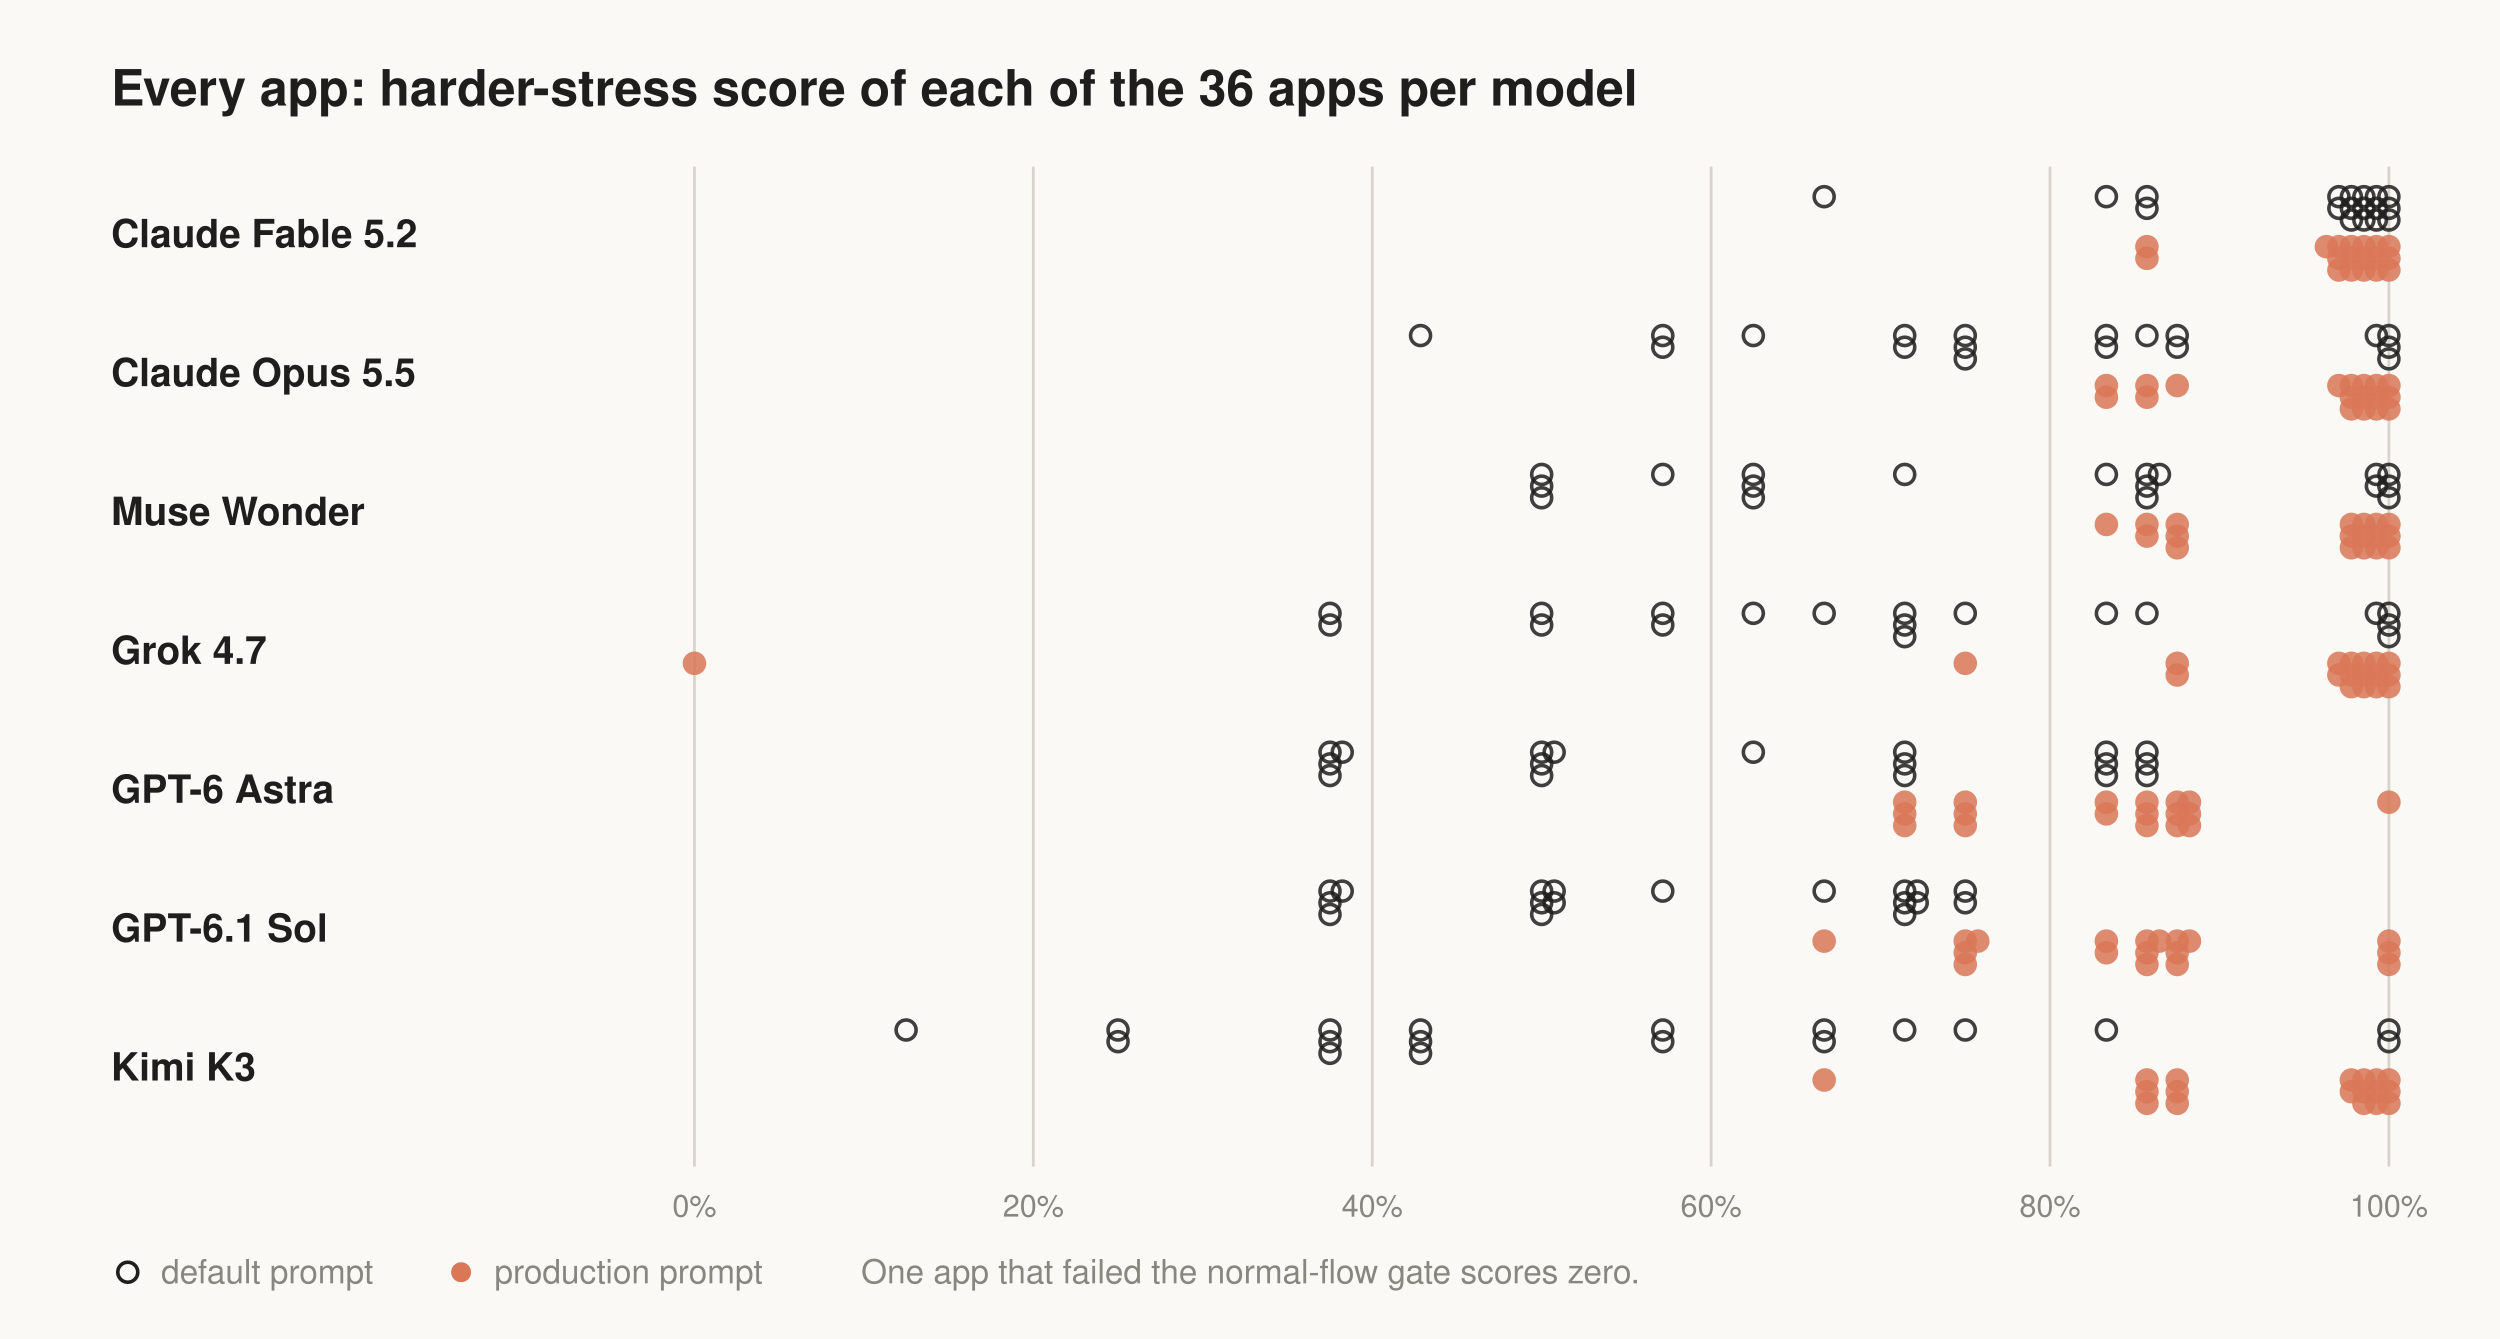
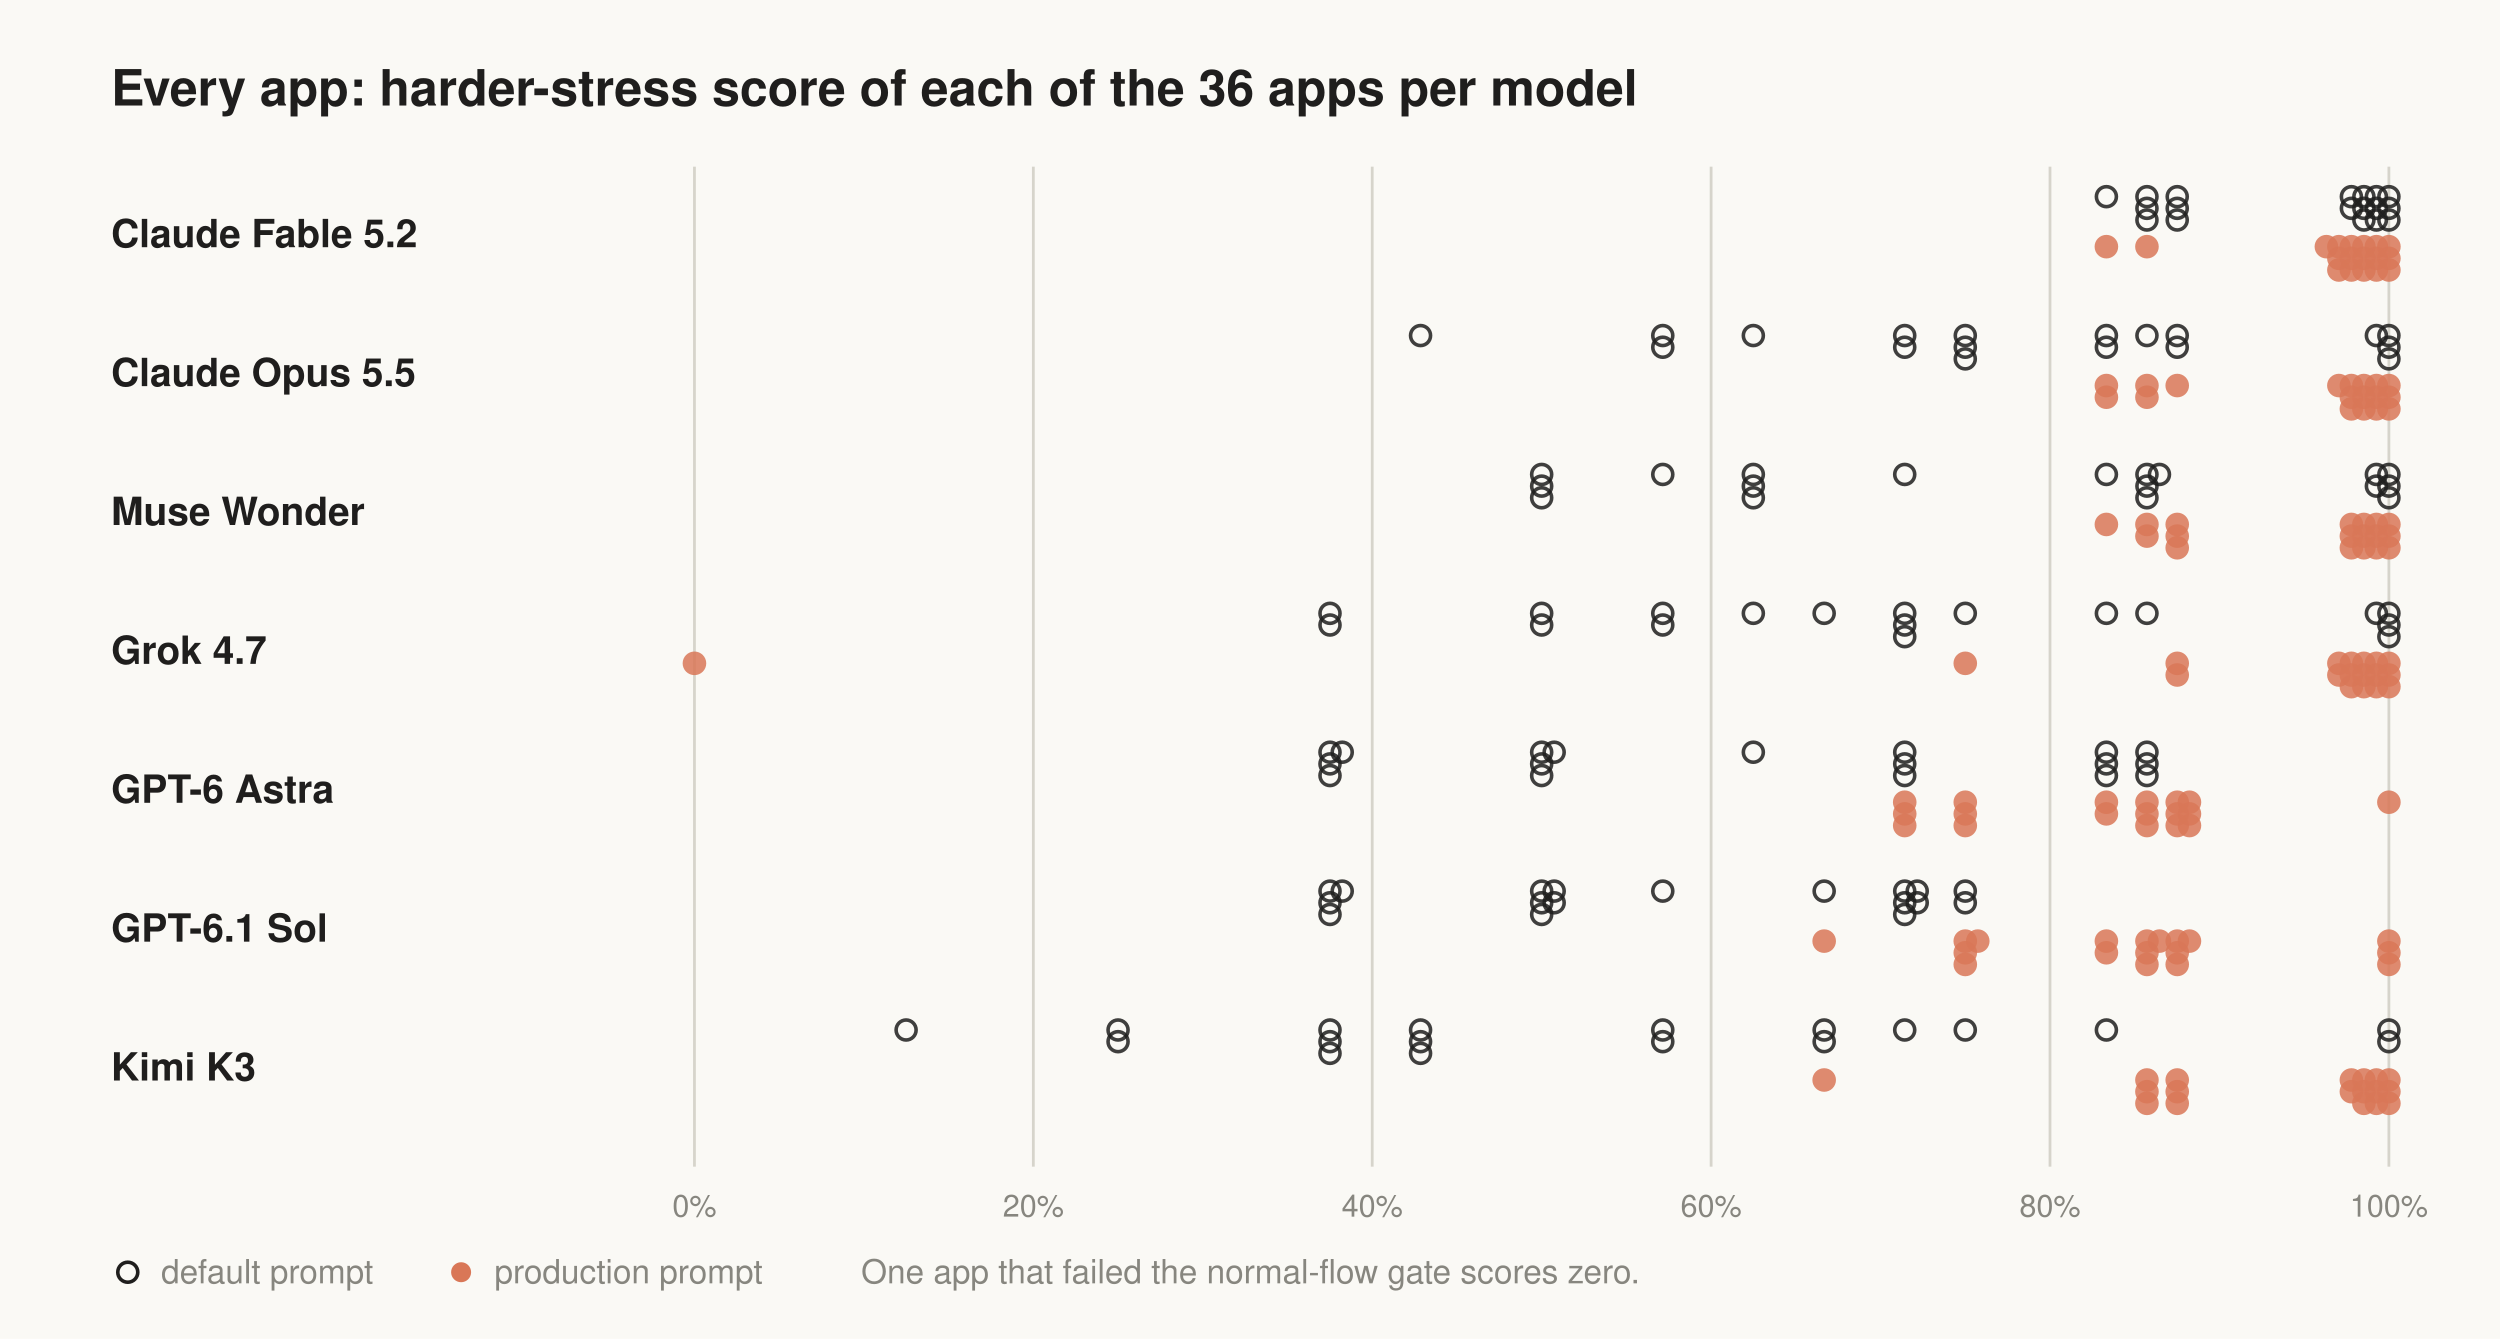
<svg xmlns="http://www.w3.org/2000/svg" viewBox="0 0 900 482" width="900" height="482">
  <rect width="900" height="482" fill="#faf9f5" />
  <defs>
    <marker id="a" viewBox="0 0 10 10" refX="9" refY="5" markerWidth="7" markerHeight="7" orient="auto">
      <path d="M0,0 L10,5 L0,10 z" fill="#1f1e1d" />
    </marker>
    <marker id="am" viewBox="0 0 10 10" refX="9" refY="5" markerWidth="7" markerHeight="7" orient="auto">
      <path d="M0,0 L10,5 L0,10 z" fill="#87867f" />
    </marker>
  </defs>
  <text x="40" y="38" font-size="18" fill="#1f1e1d" text-anchor="start" font-weight="600" font-family="ui-sans-serif,-apple-system,Helvetica,Arial,sans-serif">Every app: harder-stress score of each of the 36 apps per model</text>
  <line x1="250.0" y1="60" x2="250.0" y2="420" stroke="#d6d4cb" />
  <text x="250.0" y="438" font-size="11" fill="#87867f" text-anchor="middle" font-weight="400" font-family="ui-sans-serif,-apple-system,Helvetica,Arial,sans-serif">0%</text>
  <line x1="372.0" y1="60" x2="372.0" y2="420" stroke="#d6d4cb" />
  <text x="372.0" y="438" font-size="11" fill="#87867f" text-anchor="middle" font-weight="400" font-family="ui-sans-serif,-apple-system,Helvetica,Arial,sans-serif">20%</text>
  <line x1="494.0" y1="60" x2="494.0" y2="420" stroke="#d6d4cb" />
  <text x="494.0" y="438" font-size="11" fill="#87867f" text-anchor="middle" font-weight="400" font-family="ui-sans-serif,-apple-system,Helvetica,Arial,sans-serif">40%</text>
  <line x1="616.0" y1="60" x2="616.0" y2="420" stroke="#d6d4cb" />
  <text x="616.0" y="438" font-size="11" fill="#87867f" text-anchor="middle" font-weight="400" font-family="ui-sans-serif,-apple-system,Helvetica,Arial,sans-serif">60%</text>
  <line x1="738.0" y1="60" x2="738.0" y2="420" stroke="#d6d4cb" />
  <text x="738.0" y="438" font-size="11" fill="#87867f" text-anchor="middle" font-weight="400" font-family="ui-sans-serif,-apple-system,Helvetica,Arial,sans-serif">80%</text>
  <line x1="860.0" y1="60" x2="860.0" y2="420" stroke="#d6d4cb" />
  <text x="860.0" y="438" font-size="11" fill="#87867f" text-anchor="middle" font-weight="400" font-family="ui-sans-serif,-apple-system,Helvetica,Arial,sans-serif">100%</text>
  <text x="40" y="89" font-size="14" fill="#1f1e1d" text-anchor="start" font-weight="600" font-family="ui-sans-serif,-apple-system,Helvetica,Arial,sans-serif">Claude Fable 5.2</text>
-   <circle cx="656.7" cy="70.8" r="3.6" fill="none" stroke="#1f1e1d" stroke-width="1.3" opacity=".85" />
  <circle cx="758.3" cy="70.8" r="3.6" fill="none" stroke="#1f1e1d" stroke-width="1.3" opacity=".85" />
  <circle cx="772.9" cy="70.8" r="3.6" fill="none" stroke="#1f1e1d" stroke-width="1.3" opacity=".85" />
  <circle cx="772.9" cy="75.0" r="3.6" fill="none" stroke="#1f1e1d" stroke-width="1.3" opacity=".85" />
+   <circle cx="772.9" cy="79.2" r="3.6" fill="none" stroke="#1f1e1d" stroke-width="1.3" opacity=".85" />
+   <circle cx="783.8" cy="70.8" r="3.6" fill="none" stroke="#1f1e1d" stroke-width="1.3" opacity=".85" />
+   <circle cx="783.8" cy="75.0" r="3.6" fill="none" stroke="#1f1e1d" stroke-width="1.3" opacity=".85" />
+   <circle cx="783.8" cy="79.2" r="3.6" fill="none" stroke="#1f1e1d" stroke-width="1.3" opacity=".85" />
  <circle cx="860.0" cy="70.8" r="3.6" fill="none" stroke="#1f1e1d" stroke-width="1.3" opacity=".85" />
  <circle cx="860.0" cy="75.0" r="3.6" fill="none" stroke="#1f1e1d" stroke-width="1.3" opacity=".85" />
  <circle cx="860.0" cy="79.2" r="3.6" fill="none" stroke="#1f1e1d" stroke-width="1.3" opacity=".85" />
  <circle cx="855.5" cy="70.8" r="3.6" fill="none" stroke="#1f1e1d" stroke-width="1.3" opacity=".85" />
  <circle cx="855.5" cy="75.0" r="3.6" fill="none" stroke="#1f1e1d" stroke-width="1.3" opacity=".85" />
  <circle cx="855.5" cy="79.2" r="3.6" fill="none" stroke="#1f1e1d" stroke-width="1.3" opacity=".85" />
  <circle cx="851.0" cy="70.8" r="3.6" fill="none" stroke="#1f1e1d" stroke-width="1.3" opacity=".85" />
  <circle cx="851.0" cy="75.0" r="3.6" fill="none" stroke="#1f1e1d" stroke-width="1.3" opacity=".85" />
  <circle cx="851.0" cy="79.2" r="3.6" fill="none" stroke="#1f1e1d" stroke-width="1.3" opacity=".85" />
  <circle cx="846.5" cy="70.8" r="3.6" fill="none" stroke="#1f1e1d" stroke-width="1.3" opacity=".85" />
  <circle cx="846.5" cy="75.0" r="3.6" fill="none" stroke="#1f1e1d" stroke-width="1.3" opacity=".85" />
-   <circle cx="846.5" cy="79.2" r="3.6" fill="none" stroke="#1f1e1d" stroke-width="1.3" opacity=".85" />
-   <circle cx="842.0" cy="70.8" r="3.6" fill="none" stroke="#1f1e1d" stroke-width="1.3" opacity=".85" />
-   <circle cx="842.0" cy="75.0" r="3.6" fill="none" stroke="#1f1e1d" stroke-width="1.3" opacity=".85" />
+   <circle cx="758.3" cy="88.8" r="3.6" fill="#d97757" stroke="#d97757" stroke-width="1.3" opacity=".85" />
  <circle cx="772.9" cy="88.8" r="3.6" fill="#d97757" stroke="#d97757" stroke-width="1.3" opacity=".85" />
-   <circle cx="772.9" cy="93.0" r="3.6" fill="#d97757" stroke="#d97757" stroke-width="1.3" opacity=".85" />
  <circle cx="860.0" cy="88.8" r="3.6" fill="#d97757" stroke="#d97757" stroke-width="1.3" opacity=".85" />
  <circle cx="860.0" cy="93.0" r="3.6" fill="#d97757" stroke="#d97757" stroke-width="1.3" opacity=".85" />
  <circle cx="860.0" cy="97.2" r="3.6" fill="#d97757" stroke="#d97757" stroke-width="1.3" opacity=".85" />
  <circle cx="855.5" cy="88.8" r="3.6" fill="#d97757" stroke="#d97757" stroke-width="1.3" opacity=".85" />
  <circle cx="855.5" cy="93.0" r="3.6" fill="#d97757" stroke="#d97757" stroke-width="1.3" opacity=".85" />
  <circle cx="855.5" cy="97.2" r="3.6" fill="#d97757" stroke="#d97757" stroke-width="1.3" opacity=".85" />
  <circle cx="851.0" cy="88.8" r="3.6" fill="#d97757" stroke="#d97757" stroke-width="1.3" opacity=".85" />
  <circle cx="851.0" cy="93.0" r="3.6" fill="#d97757" stroke="#d97757" stroke-width="1.3" opacity=".85" />
  <circle cx="851.0" cy="97.2" r="3.6" fill="#d97757" stroke="#d97757" stroke-width="1.3" opacity=".85" />
  <circle cx="846.5" cy="88.8" r="3.6" fill="#d97757" stroke="#d97757" stroke-width="1.3" opacity=".85" />
  <circle cx="846.5" cy="93.0" r="3.6" fill="#d97757" stroke="#d97757" stroke-width="1.3" opacity=".85" />
  <circle cx="846.5" cy="97.2" r="3.6" fill="#d97757" stroke="#d97757" stroke-width="1.3" opacity=".85" />
  <circle cx="842.0" cy="88.8" r="3.6" fill="#d97757" stroke="#d97757" stroke-width="1.3" opacity=".85" />
  <circle cx="842.0" cy="93.0" r="3.6" fill="#d97757" stroke="#d97757" stroke-width="1.3" opacity=".85" />
  <circle cx="842.0" cy="97.2" r="3.6" fill="#d97757" stroke="#d97757" stroke-width="1.3" opacity=".85" />
  <circle cx="837.5" cy="88.8" r="3.6" fill="#d97757" stroke="#d97757" stroke-width="1.3" opacity=".85" />
  <text x="40" y="139" font-size="14" fill="#1f1e1d" text-anchor="start" font-weight="600" font-family="ui-sans-serif,-apple-system,Helvetica,Arial,sans-serif">Claude Opus 5.5</text>
  <circle cx="511.4" cy="120.8" r="3.6" fill="none" stroke="#1f1e1d" stroke-width="1.3" opacity=".85" />
  <circle cx="598.6" cy="120.8" r="3.6" fill="none" stroke="#1f1e1d" stroke-width="1.3" opacity=".85" />
  <circle cx="598.6" cy="125.0" r="3.6" fill="none" stroke="#1f1e1d" stroke-width="1.3" opacity=".85" />
  <circle cx="631.2" cy="120.8" r="3.6" fill="none" stroke="#1f1e1d" stroke-width="1.3" opacity=".85" />
  <circle cx="685.7" cy="120.8" r="3.6" fill="none" stroke="#1f1e1d" stroke-width="1.3" opacity=".85" />
  <circle cx="685.7" cy="125.0" r="3.6" fill="none" stroke="#1f1e1d" stroke-width="1.3" opacity=".85" />
  <circle cx="707.5" cy="120.8" r="3.6" fill="none" stroke="#1f1e1d" stroke-width="1.3" opacity=".85" />
  <circle cx="707.5" cy="125.0" r="3.6" fill="none" stroke="#1f1e1d" stroke-width="1.3" opacity=".85" />
  <circle cx="707.5" cy="129.2" r="3.6" fill="none" stroke="#1f1e1d" stroke-width="1.3" opacity=".85" />
  <circle cx="758.3" cy="120.8" r="3.6" fill="none" stroke="#1f1e1d" stroke-width="1.3" opacity=".85" />
  <circle cx="758.3" cy="125.0" r="3.6" fill="none" stroke="#1f1e1d" stroke-width="1.3" opacity=".85" />
  <circle cx="772.9" cy="120.8" r="3.6" fill="none" stroke="#1f1e1d" stroke-width="1.3" opacity=".85" />
  <circle cx="783.8" cy="120.8" r="3.6" fill="none" stroke="#1f1e1d" stroke-width="1.3" opacity=".85" />
  <circle cx="783.8" cy="125.0" r="3.6" fill="none" stroke="#1f1e1d" stroke-width="1.3" opacity=".85" />
  <circle cx="860.0" cy="120.8" r="3.6" fill="none" stroke="#1f1e1d" stroke-width="1.3" opacity=".85" />
  <circle cx="860.0" cy="125.0" r="3.6" fill="none" stroke="#1f1e1d" stroke-width="1.3" opacity=".85" />
  <circle cx="860.0" cy="129.2" r="3.6" fill="none" stroke="#1f1e1d" stroke-width="1.3" opacity=".85" />
  <circle cx="855.5" cy="120.8" r="3.6" fill="none" stroke="#1f1e1d" stroke-width="1.3" opacity=".85" />
  <circle cx="758.3" cy="138.8" r="3.6" fill="#d97757" stroke="#d97757" stroke-width="1.3" opacity=".85" />
  <circle cx="758.3" cy="143.0" r="3.6" fill="#d97757" stroke="#d97757" stroke-width="1.3" opacity=".85" />
  <circle cx="772.9" cy="138.8" r="3.6" fill="#d97757" stroke="#d97757" stroke-width="1.3" opacity=".85" />
  <circle cx="772.9" cy="143.0" r="3.6" fill="#d97757" stroke="#d97757" stroke-width="1.3" opacity=".85" />
  <circle cx="783.8" cy="138.8" r="3.6" fill="#d97757" stroke="#d97757" stroke-width="1.3" opacity=".85" />
  <circle cx="860.0" cy="138.8" r="3.6" fill="#d97757" stroke="#d97757" stroke-width="1.3" opacity=".85" />
  <circle cx="860.0" cy="143.0" r="3.6" fill="#d97757" stroke="#d97757" stroke-width="1.3" opacity=".85" />
  <circle cx="860.0" cy="147.2" r="3.6" fill="#d97757" stroke="#d97757" stroke-width="1.3" opacity=".85" />
  <circle cx="855.5" cy="138.8" r="3.6" fill="#d97757" stroke="#d97757" stroke-width="1.3" opacity=".85" />
  <circle cx="855.5" cy="143.0" r="3.6" fill="#d97757" stroke="#d97757" stroke-width="1.3" opacity=".85" />
  <circle cx="855.5" cy="147.2" r="3.6" fill="#d97757" stroke="#d97757" stroke-width="1.3" opacity=".85" />
  <circle cx="851.0" cy="138.8" r="3.6" fill="#d97757" stroke="#d97757" stroke-width="1.3" opacity=".85" />
  <circle cx="851.0" cy="143.0" r="3.6" fill="#d97757" stroke="#d97757" stroke-width="1.3" opacity=".85" />
  <circle cx="851.0" cy="147.2" r="3.6" fill="#d97757" stroke="#d97757" stroke-width="1.3" opacity=".85" />
  <circle cx="846.5" cy="138.8" r="3.6" fill="#d97757" stroke="#d97757" stroke-width="1.3" opacity=".85" />
  <circle cx="846.5" cy="143.0" r="3.6" fill="#d97757" stroke="#d97757" stroke-width="1.3" opacity=".85" />
  <circle cx="846.5" cy="147.2" r="3.6" fill="#d97757" stroke="#d97757" stroke-width="1.3" opacity=".85" />
  <circle cx="842.0" cy="138.8" r="3.6" fill="#d97757" stroke="#d97757" stroke-width="1.3" opacity=".85" />
  <text x="40" y="189" font-size="14" fill="#1f1e1d" text-anchor="start" font-weight="600" font-family="ui-sans-serif,-apple-system,Helvetica,Arial,sans-serif">Muse Wonder</text>
  <circle cx="555.0" cy="170.8" r="3.6" fill="none" stroke="#1f1e1d" stroke-width="1.3" opacity=".85" />
  <circle cx="555.0" cy="175.0" r="3.6" fill="none" stroke="#1f1e1d" stroke-width="1.3" opacity=".85" />
  <circle cx="555.0" cy="179.2" r="3.6" fill="none" stroke="#1f1e1d" stroke-width="1.3" opacity=".85" />
  <circle cx="598.6" cy="170.8" r="3.6" fill="none" stroke="#1f1e1d" stroke-width="1.3" opacity=".85" />
  <circle cx="631.2" cy="170.8" r="3.6" fill="none" stroke="#1f1e1d" stroke-width="1.3" opacity=".85" />
  <circle cx="631.2" cy="175.0" r="3.6" fill="none" stroke="#1f1e1d" stroke-width="1.3" opacity=".85" />
  <circle cx="631.2" cy="179.2" r="3.6" fill="none" stroke="#1f1e1d" stroke-width="1.3" opacity=".85" />
  <circle cx="685.7" cy="170.8" r="3.6" fill="none" stroke="#1f1e1d" stroke-width="1.3" opacity=".85" />
  <circle cx="758.3" cy="170.8" r="3.6" fill="none" stroke="#1f1e1d" stroke-width="1.3" opacity=".85" />
  <circle cx="772.9" cy="170.8" r="3.6" fill="none" stroke="#1f1e1d" stroke-width="1.3" opacity=".85" />
  <circle cx="772.9" cy="175.0" r="3.6" fill="none" stroke="#1f1e1d" stroke-width="1.3" opacity=".85" />
  <circle cx="772.9" cy="179.2" r="3.6" fill="none" stroke="#1f1e1d" stroke-width="1.3" opacity=".85" />
  <circle cx="777.4" cy="170.8" r="3.6" fill="none" stroke="#1f1e1d" stroke-width="1.3" opacity=".85" />
  <circle cx="860.0" cy="170.8" r="3.6" fill="none" stroke="#1f1e1d" stroke-width="1.3" opacity=".85" />
  <circle cx="860.0" cy="175.0" r="3.6" fill="none" stroke="#1f1e1d" stroke-width="1.3" opacity=".85" />
  <circle cx="860.0" cy="179.2" r="3.6" fill="none" stroke="#1f1e1d" stroke-width="1.3" opacity=".85" />
  <circle cx="855.5" cy="170.8" r="3.6" fill="none" stroke="#1f1e1d" stroke-width="1.3" opacity=".85" />
  <circle cx="855.5" cy="175.0" r="3.6" fill="none" stroke="#1f1e1d" stroke-width="1.3" opacity=".85" />
  <circle cx="758.3" cy="188.8" r="3.6" fill="#d97757" stroke="#d97757" stroke-width="1.3" opacity=".85" />
  <circle cx="772.9" cy="188.8" r="3.6" fill="#d97757" stroke="#d97757" stroke-width="1.3" opacity=".85" />
  <circle cx="772.9" cy="193.0" r="3.6" fill="#d97757" stroke="#d97757" stroke-width="1.3" opacity=".85" />
  <circle cx="783.8" cy="188.8" r="3.6" fill="#d97757" stroke="#d97757" stroke-width="1.3" opacity=".85" />
  <circle cx="783.8" cy="193.0" r="3.6" fill="#d97757" stroke="#d97757" stroke-width="1.3" opacity=".85" />
  <circle cx="783.8" cy="197.2" r="3.6" fill="#d97757" stroke="#d97757" stroke-width="1.3" opacity=".85" />
  <circle cx="860.0" cy="188.8" r="3.6" fill="#d97757" stroke="#d97757" stroke-width="1.3" opacity=".85" />
  <circle cx="860.0" cy="193.0" r="3.6" fill="#d97757" stroke="#d97757" stroke-width="1.3" opacity=".85" />
  <circle cx="860.0" cy="197.2" r="3.6" fill="#d97757" stroke="#d97757" stroke-width="1.3" opacity=".85" />
  <circle cx="855.5" cy="188.8" r="3.6" fill="#d97757" stroke="#d97757" stroke-width="1.3" opacity=".85" />
  <circle cx="855.5" cy="193.0" r="3.6" fill="#d97757" stroke="#d97757" stroke-width="1.3" opacity=".85" />
  <circle cx="855.5" cy="197.2" r="3.6" fill="#d97757" stroke="#d97757" stroke-width="1.3" opacity=".85" />
  <circle cx="851.0" cy="188.8" r="3.6" fill="#d97757" stroke="#d97757" stroke-width="1.3" opacity=".85" />
  <circle cx="851.0" cy="193.0" r="3.6" fill="#d97757" stroke="#d97757" stroke-width="1.3" opacity=".85" />
  <circle cx="851.0" cy="197.2" r="3.6" fill="#d97757" stroke="#d97757" stroke-width="1.3" opacity=".85" />
  <circle cx="846.5" cy="188.8" r="3.6" fill="#d97757" stroke="#d97757" stroke-width="1.3" opacity=".85" />
  <circle cx="846.5" cy="193.0" r="3.6" fill="#d97757" stroke="#d97757" stroke-width="1.3" opacity=".85" />
  <circle cx="846.5" cy="197.2" r="3.6" fill="#d97757" stroke="#d97757" stroke-width="1.3" opacity=".85" />
  <text x="40" y="239" font-size="14" fill="#1f1e1d" text-anchor="start" font-weight="600" font-family="ui-sans-serif,-apple-system,Helvetica,Arial,sans-serif">Grok 4.7</text>
  <circle cx="478.8" cy="220.8" r="3.6" fill="none" stroke="#1f1e1d" stroke-width="1.3" opacity=".85" />
  <circle cx="478.8" cy="225.0" r="3.6" fill="none" stroke="#1f1e1d" stroke-width="1.3" opacity=".85" />
  <circle cx="555.0" cy="220.8" r="3.6" fill="none" stroke="#1f1e1d" stroke-width="1.3" opacity=".85" />
  <circle cx="555.0" cy="225.0" r="3.6" fill="none" stroke="#1f1e1d" stroke-width="1.3" opacity=".85" />
  <circle cx="598.6" cy="220.8" r="3.6" fill="none" stroke="#1f1e1d" stroke-width="1.3" opacity=".85" />
  <circle cx="598.6" cy="225.0" r="3.6" fill="none" stroke="#1f1e1d" stroke-width="1.3" opacity=".85" />
  <circle cx="631.2" cy="220.8" r="3.6" fill="none" stroke="#1f1e1d" stroke-width="1.3" opacity=".85" />
  <circle cx="656.7" cy="220.8" r="3.6" fill="none" stroke="#1f1e1d" stroke-width="1.3" opacity=".85" />
  <circle cx="685.7" cy="220.8" r="3.6" fill="none" stroke="#1f1e1d" stroke-width="1.3" opacity=".85" />
  <circle cx="685.7" cy="225.0" r="3.6" fill="none" stroke="#1f1e1d" stroke-width="1.3" opacity=".85" />
  <circle cx="685.7" cy="229.2" r="3.6" fill="none" stroke="#1f1e1d" stroke-width="1.3" opacity=".85" />
  <circle cx="707.5" cy="220.8" r="3.6" fill="none" stroke="#1f1e1d" stroke-width="1.3" opacity=".85" />
  <circle cx="758.3" cy="220.8" r="3.6" fill="none" stroke="#1f1e1d" stroke-width="1.3" opacity=".85" />
  <circle cx="772.9" cy="220.8" r="3.6" fill="none" stroke="#1f1e1d" stroke-width="1.3" opacity=".85" />
  <circle cx="860.0" cy="220.8" r="3.6" fill="none" stroke="#1f1e1d" stroke-width="1.3" opacity=".85" />
  <circle cx="860.0" cy="225.0" r="3.6" fill="none" stroke="#1f1e1d" stroke-width="1.3" opacity=".85" />
  <circle cx="860.0" cy="229.2" r="3.6" fill="none" stroke="#1f1e1d" stroke-width="1.3" opacity=".85" />
  <circle cx="855.5" cy="220.8" r="3.6" fill="none" stroke="#1f1e1d" stroke-width="1.3" opacity=".85" />
  <circle cx="250.0" cy="238.8" r="3.6" fill="#d97757" stroke="#d97757" stroke-width="1.3" opacity=".85" />
  <circle cx="707.5" cy="238.8" r="3.6" fill="#d97757" stroke="#d97757" stroke-width="1.3" opacity=".85" />
  <circle cx="783.8" cy="238.8" r="3.6" fill="#d97757" stroke="#d97757" stroke-width="1.3" opacity=".85" />
  <circle cx="783.8" cy="243.0" r="3.6" fill="#d97757" stroke="#d97757" stroke-width="1.3" opacity=".85" />
  <circle cx="860.0" cy="238.8" r="3.6" fill="#d97757" stroke="#d97757" stroke-width="1.3" opacity=".85" />
  <circle cx="860.0" cy="243.0" r="3.6" fill="#d97757" stroke="#d97757" stroke-width="1.3" opacity=".85" />
  <circle cx="860.0" cy="247.2" r="3.6" fill="#d97757" stroke="#d97757" stroke-width="1.3" opacity=".85" />
  <circle cx="855.5" cy="238.8" r="3.6" fill="#d97757" stroke="#d97757" stroke-width="1.3" opacity=".85" />
  <circle cx="855.5" cy="243.0" r="3.6" fill="#d97757" stroke="#d97757" stroke-width="1.3" opacity=".85" />
  <circle cx="855.5" cy="247.2" r="3.6" fill="#d97757" stroke="#d97757" stroke-width="1.3" opacity=".85" />
  <circle cx="851.0" cy="238.8" r="3.6" fill="#d97757" stroke="#d97757" stroke-width="1.3" opacity=".85" />
  <circle cx="851.0" cy="243.0" r="3.6" fill="#d97757" stroke="#d97757" stroke-width="1.3" opacity=".85" />
  <circle cx="851.0" cy="247.2" r="3.6" fill="#d97757" stroke="#d97757" stroke-width="1.3" opacity=".85" />
  <circle cx="846.5" cy="238.8" r="3.6" fill="#d97757" stroke="#d97757" stroke-width="1.3" opacity=".85" />
  <circle cx="846.5" cy="243.0" r="3.6" fill="#d97757" stroke="#d97757" stroke-width="1.3" opacity=".85" />
  <circle cx="846.5" cy="247.2" r="3.6" fill="#d97757" stroke="#d97757" stroke-width="1.3" opacity=".85" />
  <circle cx="842.0" cy="238.8" r="3.6" fill="#d97757" stroke="#d97757" stroke-width="1.3" opacity=".85" />
  <circle cx="842.0" cy="243.0" r="3.6" fill="#d97757" stroke="#d97757" stroke-width="1.3" opacity=".85" />
  <text x="40" y="289" font-size="14" fill="#1f1e1d" text-anchor="start" font-weight="600" font-family="ui-sans-serif,-apple-system,Helvetica,Arial,sans-serif">GPT-6 Astra</text>
  <circle cx="478.8" cy="270.8" r="3.6" fill="none" stroke="#1f1e1d" stroke-width="1.3" opacity=".85" />
  <circle cx="478.8" cy="275.0" r="3.6" fill="none" stroke="#1f1e1d" stroke-width="1.3" opacity=".85" />
  <circle cx="478.8" cy="279.2" r="3.6" fill="none" stroke="#1f1e1d" stroke-width="1.3" opacity=".85" />
  <circle cx="483.2" cy="270.8" r="3.6" fill="none" stroke="#1f1e1d" stroke-width="1.3" opacity=".85" />
  <circle cx="555.0" cy="270.8" r="3.6" fill="none" stroke="#1f1e1d" stroke-width="1.3" opacity=".85" />
  <circle cx="555.0" cy="275.0" r="3.6" fill="none" stroke="#1f1e1d" stroke-width="1.3" opacity=".85" />
  <circle cx="555.0" cy="279.2" r="3.6" fill="none" stroke="#1f1e1d" stroke-width="1.3" opacity=".85" />
  <circle cx="559.5" cy="270.8" r="3.6" fill="none" stroke="#1f1e1d" stroke-width="1.3" opacity=".85" />
  <circle cx="631.2" cy="270.8" r="3.6" fill="none" stroke="#1f1e1d" stroke-width="1.3" opacity=".85" />
  <circle cx="685.7" cy="270.8" r="3.6" fill="none" stroke="#1f1e1d" stroke-width="1.3" opacity=".85" />
  <circle cx="685.7" cy="275.0" r="3.6" fill="none" stroke="#1f1e1d" stroke-width="1.3" opacity=".85" />
  <circle cx="685.7" cy="279.2" r="3.6" fill="none" stroke="#1f1e1d" stroke-width="1.3" opacity=".85" />
  <circle cx="758.3" cy="270.8" r="3.6" fill="none" stroke="#1f1e1d" stroke-width="1.3" opacity=".85" />
  <circle cx="758.3" cy="275.0" r="3.6" fill="none" stroke="#1f1e1d" stroke-width="1.3" opacity=".85" />
  <circle cx="758.3" cy="279.2" r="3.6" fill="none" stroke="#1f1e1d" stroke-width="1.3" opacity=".85" />
  <circle cx="772.9" cy="270.8" r="3.6" fill="none" stroke="#1f1e1d" stroke-width="1.3" opacity=".85" />
  <circle cx="772.9" cy="275.0" r="3.6" fill="none" stroke="#1f1e1d" stroke-width="1.3" opacity=".85" />
  <circle cx="772.9" cy="279.2" r="3.6" fill="none" stroke="#1f1e1d" stroke-width="1.3" opacity=".85" />
  <circle cx="685.7" cy="288.8" r="3.6" fill="#d97757" stroke="#d97757" stroke-width="1.3" opacity=".85" />
  <circle cx="685.7" cy="293.0" r="3.6" fill="#d97757" stroke="#d97757" stroke-width="1.3" opacity=".85" />
  <circle cx="685.7" cy="297.2" r="3.6" fill="#d97757" stroke="#d97757" stroke-width="1.3" opacity=".85" />
  <circle cx="707.5" cy="288.8" r="3.6" fill="#d97757" stroke="#d97757" stroke-width="1.3" opacity=".85" />
  <circle cx="707.5" cy="293.0" r="3.6" fill="#d97757" stroke="#d97757" stroke-width="1.3" opacity=".85" />
  <circle cx="707.5" cy="297.2" r="3.6" fill="#d97757" stroke="#d97757" stroke-width="1.3" opacity=".85" />
  <circle cx="758.3" cy="288.8" r="3.6" fill="#d97757" stroke="#d97757" stroke-width="1.3" opacity=".85" />
  <circle cx="758.3" cy="293.0" r="3.6" fill="#d97757" stroke="#d97757" stroke-width="1.3" opacity=".85" />
  <circle cx="772.9" cy="288.8" r="3.6" fill="#d97757" stroke="#d97757" stroke-width="1.3" opacity=".85" />
  <circle cx="772.9" cy="293.0" r="3.6" fill="#d97757" stroke="#d97757" stroke-width="1.3" opacity=".85" />
  <circle cx="772.9" cy="297.2" r="3.6" fill="#d97757" stroke="#d97757" stroke-width="1.3" opacity=".85" />
  <circle cx="783.8" cy="288.8" r="3.6" fill="#d97757" stroke="#d97757" stroke-width="1.3" opacity=".85" />
  <circle cx="783.8" cy="293.0" r="3.6" fill="#d97757" stroke="#d97757" stroke-width="1.3" opacity=".85" />
  <circle cx="783.8" cy="297.2" r="3.6" fill="#d97757" stroke="#d97757" stroke-width="1.3" opacity=".85" />
  <circle cx="788.2" cy="288.8" r="3.6" fill="#d97757" stroke="#d97757" stroke-width="1.3" opacity=".85" />
  <circle cx="788.2" cy="293.0" r="3.6" fill="#d97757" stroke="#d97757" stroke-width="1.3" opacity=".85" />
  <circle cx="788.2" cy="297.2" r="3.6" fill="#d97757" stroke="#d97757" stroke-width="1.3" opacity=".85" />
  <circle cx="860.0" cy="288.8" r="3.6" fill="#d97757" stroke="#d97757" stroke-width="1.3" opacity=".85" />
  <text x="40" y="339" font-size="14" fill="#1f1e1d" text-anchor="start" font-weight="600" font-family="ui-sans-serif,-apple-system,Helvetica,Arial,sans-serif">GPT-6.1 Sol</text>
  <circle cx="478.8" cy="320.8" r="3.6" fill="none" stroke="#1f1e1d" stroke-width="1.3" opacity=".85" />
  <circle cx="478.8" cy="325.0" r="3.6" fill="none" stroke="#1f1e1d" stroke-width="1.3" opacity=".85" />
  <circle cx="478.8" cy="329.2" r="3.6" fill="none" stroke="#1f1e1d" stroke-width="1.3" opacity=".85" />
  <circle cx="483.2" cy="320.8" r="3.6" fill="none" stroke="#1f1e1d" stroke-width="1.3" opacity=".85" />
  <circle cx="555.0" cy="320.8" r="3.6" fill="none" stroke="#1f1e1d" stroke-width="1.3" opacity=".85" />
  <circle cx="555.0" cy="325.0" r="3.6" fill="none" stroke="#1f1e1d" stroke-width="1.3" opacity=".85" />
  <circle cx="555.0" cy="329.2" r="3.6" fill="none" stroke="#1f1e1d" stroke-width="1.3" opacity=".85" />
  <circle cx="559.5" cy="320.8" r="3.6" fill="none" stroke="#1f1e1d" stroke-width="1.3" opacity=".85" />
  <circle cx="559.5" cy="325.0" r="3.6" fill="none" stroke="#1f1e1d" stroke-width="1.3" opacity=".85" />
  <circle cx="598.6" cy="320.8" r="3.6" fill="none" stroke="#1f1e1d" stroke-width="1.3" opacity=".85" />
  <circle cx="656.7" cy="320.8" r="3.6" fill="none" stroke="#1f1e1d" stroke-width="1.3" opacity=".85" />
  <circle cx="685.7" cy="320.8" r="3.6" fill="none" stroke="#1f1e1d" stroke-width="1.3" opacity=".85" />
  <circle cx="685.7" cy="325.0" r="3.6" fill="none" stroke="#1f1e1d" stroke-width="1.3" opacity=".85" />
  <circle cx="685.7" cy="329.2" r="3.6" fill="none" stroke="#1f1e1d" stroke-width="1.3" opacity=".85" />
  <circle cx="690.2" cy="320.8" r="3.6" fill="none" stroke="#1f1e1d" stroke-width="1.3" opacity=".85" />
  <circle cx="690.2" cy="325.0" r="3.6" fill="none" stroke="#1f1e1d" stroke-width="1.3" opacity=".85" />
  <circle cx="707.5" cy="320.8" r="3.6" fill="none" stroke="#1f1e1d" stroke-width="1.3" opacity=".85" />
  <circle cx="707.5" cy="325.0" r="3.6" fill="none" stroke="#1f1e1d" stroke-width="1.3" opacity=".85" />
  <circle cx="656.7" cy="338.8" r="3.6" fill="#d97757" stroke="#d97757" stroke-width="1.3" opacity=".85" />
  <circle cx="707.5" cy="338.8" r="3.6" fill="#d97757" stroke="#d97757" stroke-width="1.3" opacity=".85" />
  <circle cx="707.5" cy="343.0" r="3.6" fill="#d97757" stroke="#d97757" stroke-width="1.3" opacity=".85" />
  <circle cx="707.5" cy="347.2" r="3.6" fill="#d97757" stroke="#d97757" stroke-width="1.3" opacity=".85" />
  <circle cx="712.0" cy="338.8" r="3.6" fill="#d97757" stroke="#d97757" stroke-width="1.3" opacity=".85" />
  <circle cx="758.3" cy="338.8" r="3.6" fill="#d97757" stroke="#d97757" stroke-width="1.3" opacity=".85" />
  <circle cx="758.3" cy="343.0" r="3.6" fill="#d97757" stroke="#d97757" stroke-width="1.3" opacity=".85" />
  <circle cx="772.9" cy="338.8" r="3.6" fill="#d97757" stroke="#d97757" stroke-width="1.3" opacity=".85" />
  <circle cx="772.9" cy="343.0" r="3.6" fill="#d97757" stroke="#d97757" stroke-width="1.3" opacity=".85" />
  <circle cx="772.9" cy="347.2" r="3.6" fill="#d97757" stroke="#d97757" stroke-width="1.3" opacity=".85" />
  <circle cx="777.4" cy="338.8" r="3.6" fill="#d97757" stroke="#d97757" stroke-width="1.3" opacity=".85" />
  <circle cx="783.8" cy="338.8" r="3.6" fill="#d97757" stroke="#d97757" stroke-width="1.3" opacity=".85" />
  <circle cx="783.8" cy="343.0" r="3.6" fill="#d97757" stroke="#d97757" stroke-width="1.3" opacity=".85" />
  <circle cx="783.8" cy="347.2" r="3.6" fill="#d97757" stroke="#d97757" stroke-width="1.3" opacity=".85" />
  <circle cx="788.2" cy="338.8" r="3.6" fill="#d97757" stroke="#d97757" stroke-width="1.3" opacity=".85" />
  <circle cx="860.0" cy="338.8" r="3.6" fill="#d97757" stroke="#d97757" stroke-width="1.3" opacity=".85" />
  <circle cx="860.0" cy="343.0" r="3.6" fill="#d97757" stroke="#d97757" stroke-width="1.3" opacity=".85" />
  <circle cx="860.0" cy="347.2" r="3.6" fill="#d97757" stroke="#d97757" stroke-width="1.3" opacity=".85" />
  <text x="40" y="389" font-size="14" fill="#1f1e1d" text-anchor="start" font-weight="600" font-family="ui-sans-serif,-apple-system,Helvetica,Arial,sans-serif">Kimi K3</text>
  <circle cx="326.2" cy="370.8" r="3.6" fill="none" stroke="#1f1e1d" stroke-width="1.3" opacity=".85" />
  <circle cx="402.5" cy="370.8" r="3.6" fill="none" stroke="#1f1e1d" stroke-width="1.3" opacity=".85" />
  <circle cx="402.5" cy="375.0" r="3.6" fill="none" stroke="#1f1e1d" stroke-width="1.3" opacity=".85" />
  <circle cx="478.8" cy="370.8" r="3.6" fill="none" stroke="#1f1e1d" stroke-width="1.3" opacity=".85" />
  <circle cx="478.8" cy="375.0" r="3.6" fill="none" stroke="#1f1e1d" stroke-width="1.3" opacity=".85" />
  <circle cx="478.8" cy="379.2" r="3.6" fill="none" stroke="#1f1e1d" stroke-width="1.3" opacity=".85" />
  <circle cx="511.4" cy="370.8" r="3.6" fill="none" stroke="#1f1e1d" stroke-width="1.3" opacity=".85" />
  <circle cx="511.4" cy="375.0" r="3.6" fill="none" stroke="#1f1e1d" stroke-width="1.3" opacity=".85" />
  <circle cx="511.4" cy="379.2" r="3.6" fill="none" stroke="#1f1e1d" stroke-width="1.3" opacity=".85" />
  <circle cx="598.6" cy="370.8" r="3.6" fill="none" stroke="#1f1e1d" stroke-width="1.3" opacity=".85" />
  <circle cx="598.6" cy="375.0" r="3.6" fill="none" stroke="#1f1e1d" stroke-width="1.3" opacity=".85" />
  <circle cx="656.7" cy="370.8" r="3.6" fill="none" stroke="#1f1e1d" stroke-width="1.3" opacity=".85" />
  <circle cx="656.7" cy="375.0" r="3.6" fill="none" stroke="#1f1e1d" stroke-width="1.3" opacity=".85" />
  <circle cx="685.7" cy="370.8" r="3.6" fill="none" stroke="#1f1e1d" stroke-width="1.3" opacity=".85" />
  <circle cx="707.5" cy="370.8" r="3.6" fill="none" stroke="#1f1e1d" stroke-width="1.3" opacity=".85" />
  <circle cx="758.3" cy="370.8" r="3.6" fill="none" stroke="#1f1e1d" stroke-width="1.3" opacity=".85" />
  <circle cx="860.0" cy="370.8" r="3.6" fill="none" stroke="#1f1e1d" stroke-width="1.3" opacity=".85" />
  <circle cx="860.0" cy="375.0" r="3.6" fill="none" stroke="#1f1e1d" stroke-width="1.3" opacity=".85" />
  <circle cx="656.7" cy="388.8" r="3.6" fill="#d97757" stroke="#d97757" stroke-width="1.3" opacity=".85" />
  <circle cx="772.9" cy="388.8" r="3.6" fill="#d97757" stroke="#d97757" stroke-width="1.3" opacity=".85" />
  <circle cx="772.9" cy="393.0" r="3.6" fill="#d97757" stroke="#d97757" stroke-width="1.3" opacity=".85" />
  <circle cx="772.9" cy="397.2" r="3.6" fill="#d97757" stroke="#d97757" stroke-width="1.3" opacity=".85" />
  <circle cx="783.8" cy="388.8" r="3.6" fill="#d97757" stroke="#d97757" stroke-width="1.3" opacity=".85" />
  <circle cx="783.8" cy="393.0" r="3.6" fill="#d97757" stroke="#d97757" stroke-width="1.3" opacity=".85" />
  <circle cx="783.8" cy="397.2" r="3.6" fill="#d97757" stroke="#d97757" stroke-width="1.3" opacity=".85" />
  <circle cx="860.0" cy="388.8" r="3.6" fill="#d97757" stroke="#d97757" stroke-width="1.3" opacity=".85" />
  <circle cx="860.0" cy="393.0" r="3.6" fill="#d97757" stroke="#d97757" stroke-width="1.3" opacity=".85" />
  <circle cx="860.0" cy="397.2" r="3.6" fill="#d97757" stroke="#d97757" stroke-width="1.3" opacity=".85" />
  <circle cx="855.5" cy="388.8" r="3.6" fill="#d97757" stroke="#d97757" stroke-width="1.3" opacity=".85" />
  <circle cx="855.5" cy="393.0" r="3.6" fill="#d97757" stroke="#d97757" stroke-width="1.3" opacity=".85" />
  <circle cx="855.5" cy="397.2" r="3.6" fill="#d97757" stroke="#d97757" stroke-width="1.3" opacity=".85" />
  <circle cx="851.0" cy="388.8" r="3.6" fill="#d97757" stroke="#d97757" stroke-width="1.3" opacity=".85" />
  <circle cx="851.0" cy="393.0" r="3.6" fill="#d97757" stroke="#d97757" stroke-width="1.3" opacity=".85" />
  <circle cx="851.0" cy="397.2" r="3.6" fill="#d97757" stroke="#d97757" stroke-width="1.3" opacity=".85" />
  <circle cx="846.5" cy="388.8" r="3.6" fill="#d97757" stroke="#d97757" stroke-width="1.3" opacity=".85" />
  <circle cx="846.5" cy="393.0" r="3.6" fill="#d97757" stroke="#d97757" stroke-width="1.3" opacity=".85" />
  <circle cx="46" cy="458" r="3.6" fill="none" stroke="#1f1e1d" stroke-width="1.3" />
  <text x="58" y="462" font-size="12" fill="#87867f" text-anchor="start" font-weight="400" font-family="ui-sans-serif,-apple-system,Helvetica,Arial,sans-serif">default prompt</text>
  <circle cx="166" cy="458" r="3.6" fill="#d97757" />
  <text x="178" y="462" font-size="12" fill="#87867f" text-anchor="start" font-weight="400" font-family="ui-sans-serif,-apple-system,Helvetica,Arial,sans-serif">production prompt</text>
  <text x="310" y="462" font-size="12" fill="#87867f" text-anchor="start" font-weight="400" font-family="ui-sans-serif,-apple-system,Helvetica,Arial,sans-serif">One app that failed the normal-flow gate scores zero.</text>
</svg>
